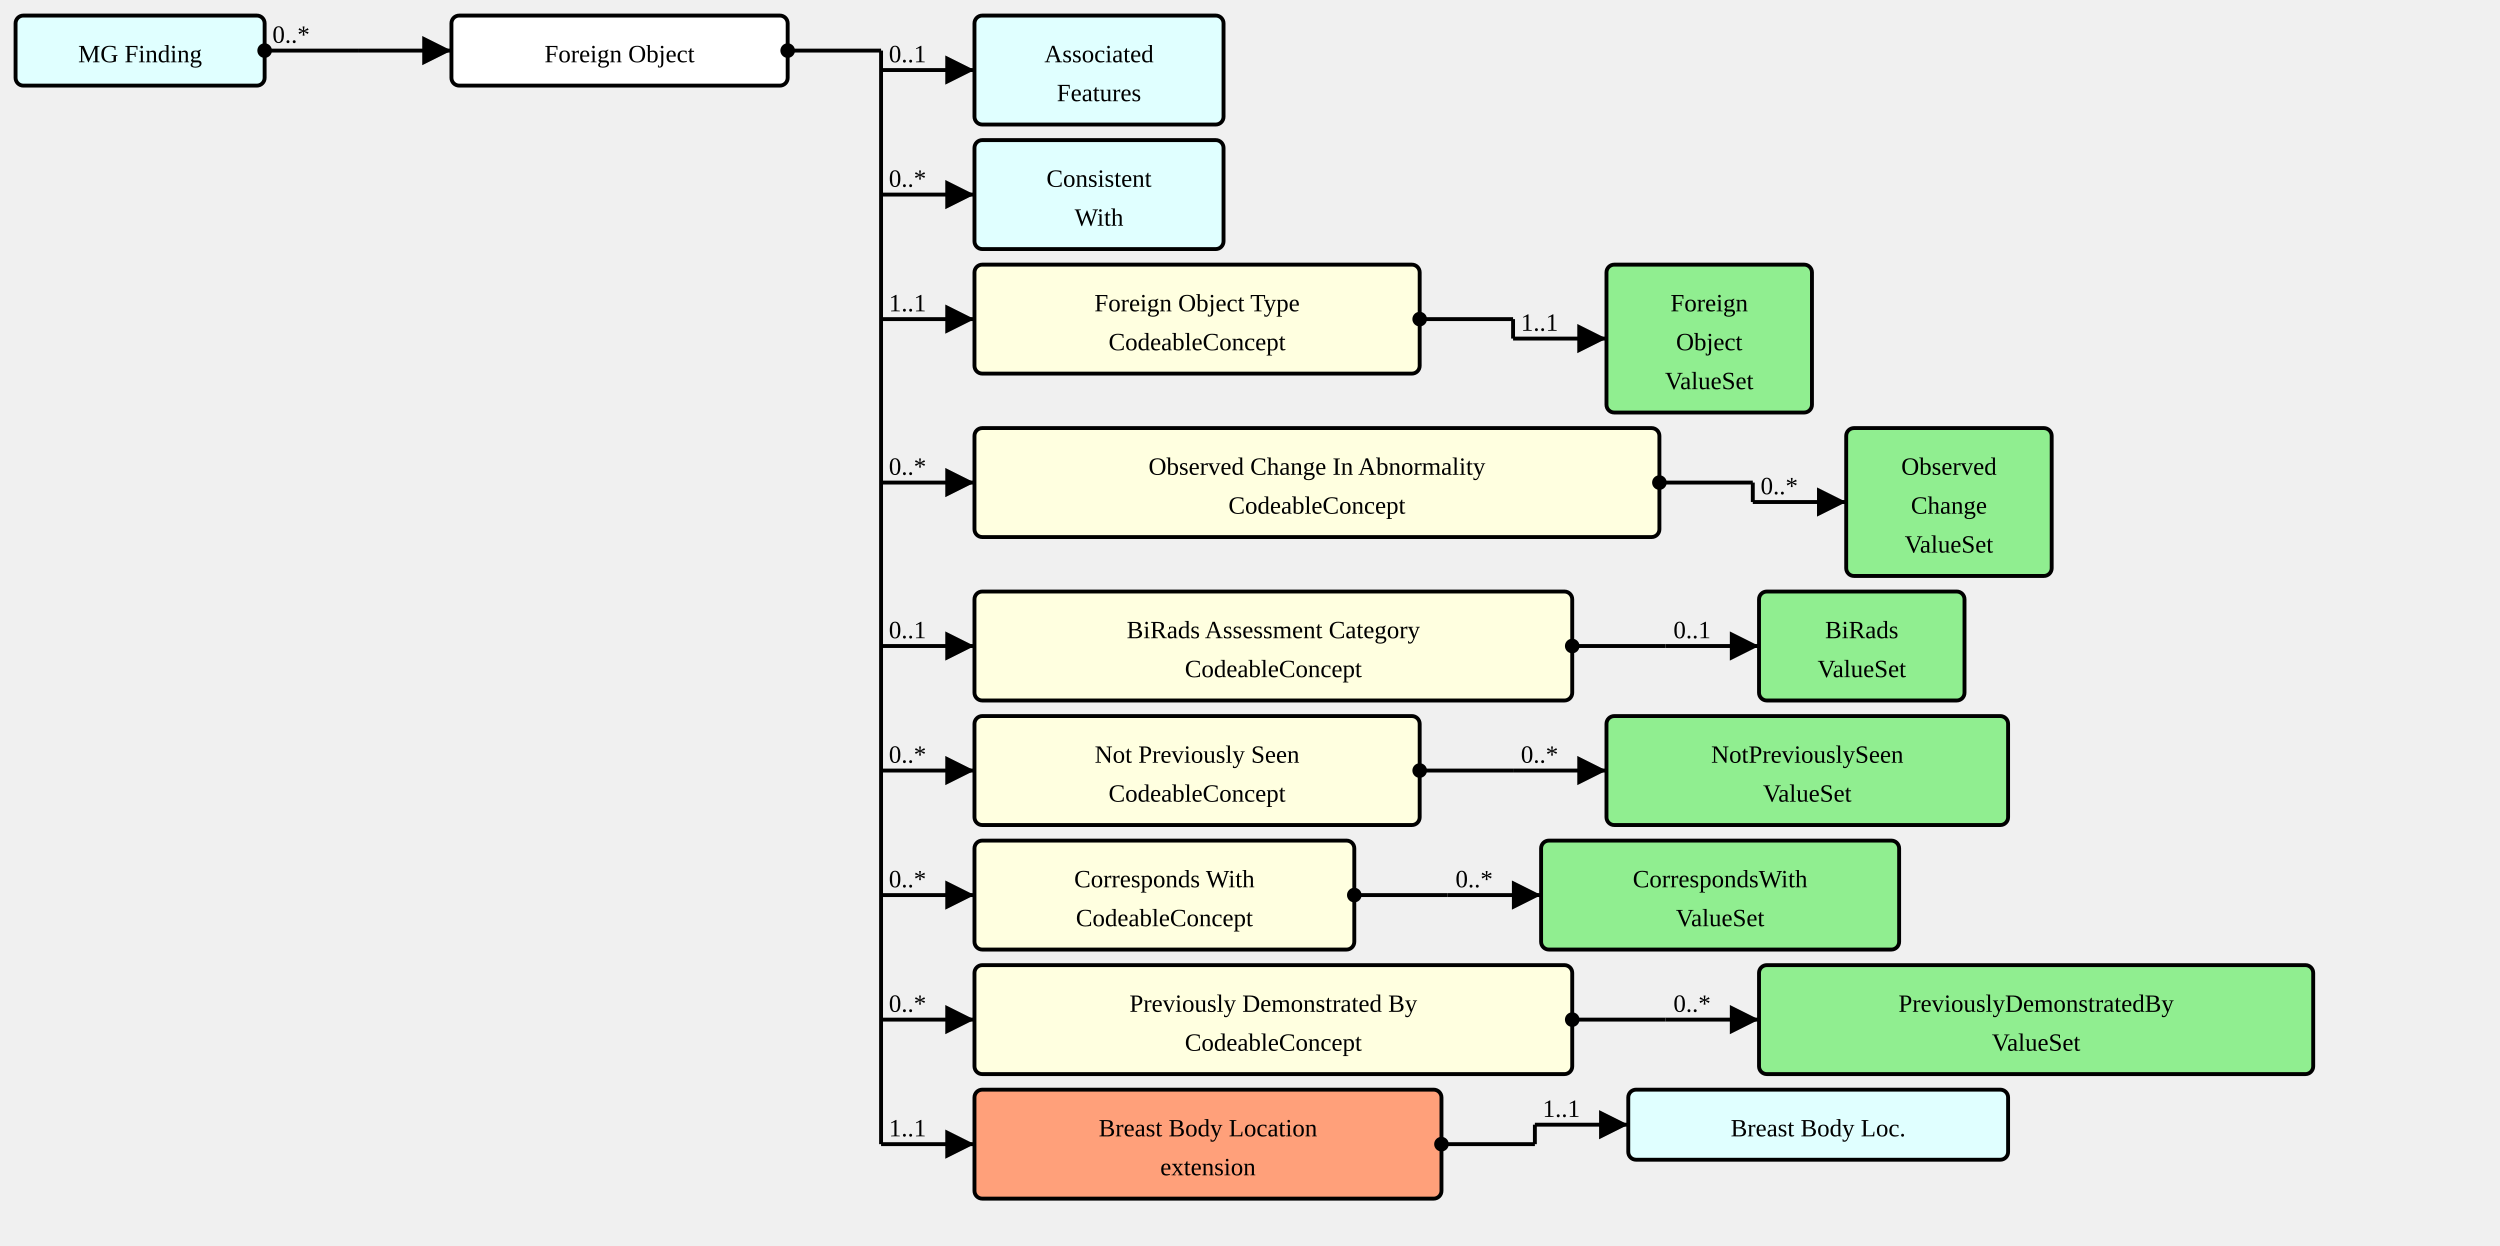
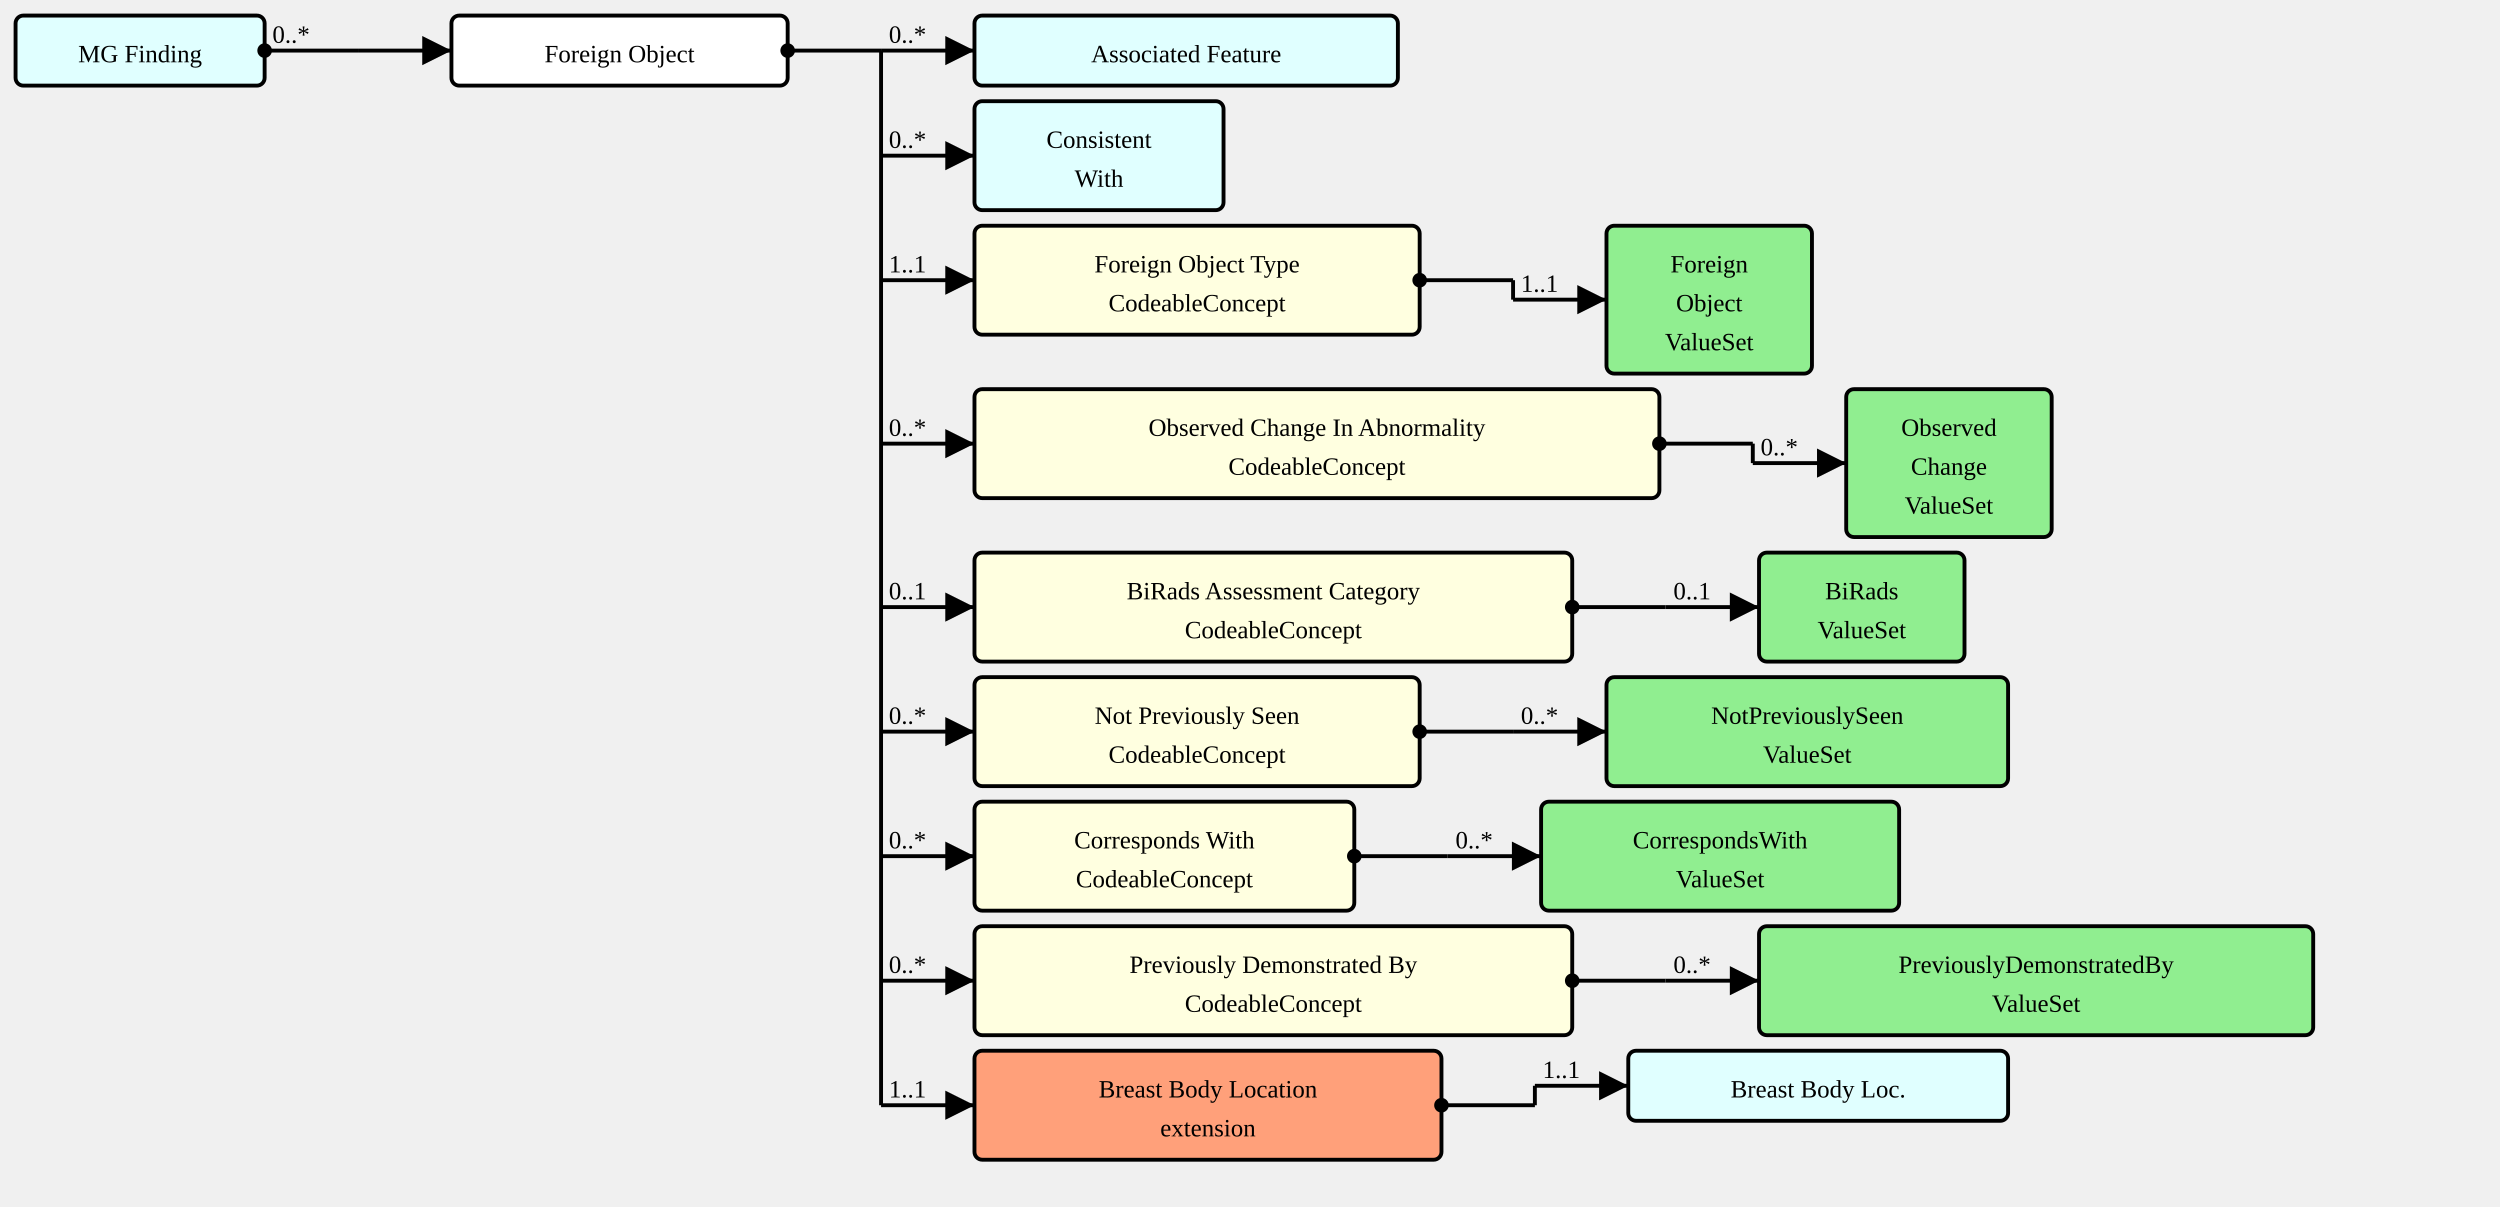
- <svg xmlns="http://www.w3.org/2000/svg" version="1.1" width="1204.5" height="600">
+ <svg xmlns="http://www.w3.org/2000/svg" version="1.1" width="1204.5" height="581.25">
  <defs>
    <marker id="arrowStart" markerWidth="3.75" markerHeight="3.75" markerUnits="px" refX="1.875" refY="1.875">
      <circle fill="Black" stroke-width="0" cx="1.875" cy="1.875" r="1.875" />
    </marker>
    <marker id="arrowEnd" markerWidth="7.5" markerHeight="7.5" markerUnits="px" refX="7.5" refY="3.75">
      <polygon fill="Black" stroke-width="0" points="0 0 7.5 3.75 0 7.5" />
    </marker>
  </defs>
  <g>
    <g transform="translate(7.5 7.5)">
      <a href="./StructureDefinition-MGFinding.html" target="_top">
        <rect fill="LightCyan" stroke="Black" stroke-width="1.875" x="0" y="0" width="120" height="33.75" rx="3.75" ry="3.75" />
      </a>
      <a href="./StructureDefinition-MGFinding.html" target="_top">
        <text x="60" y="22.5" text-anchor="middle">MG Finding</text>
      </a>
    </g>
    <line stroke="Black" stroke-width="1.875" marker-end="url(#arrowEnd)" x1="172.5" y1="24.375" x2="217.5" y2="24.375" />
    <text x="176.25" y="20.625" text-anchor="left" />
    <line stroke="Black" stroke-width="1.875" marker-start="url(#arrowStart)" x1="127.5" y1="24.375" x2="172.5" y2="24.375" />
    <text x="131.25" y="20.625" text-anchor="left">0..*</text>
    <line stroke="Black" stroke-width="1.875" x1="172.5" y1="24.375" x2="172.5" y2="24.375" />
  </g>
  <g>
    <g transform="translate(217.5 7.5)">
      <rect fill="White" stroke="Black" stroke-width="1.875" x="0" y="0" width="162" height="33.75" rx="3.75" ry="3.75" />
      <text x="81" y="22.5" text-anchor="middle">Foreign Object</text>
    </g>
-     <line stroke="Black" stroke-width="1.875" marker-end="url(#arrowEnd)" x1="424.5" y1="33.75" x2="469.5" y2="33.75" />
-     <text x="428.25" y="30" text-anchor="left">0..1</text>
-     <line stroke="Black" stroke-width="1.875" marker-end="url(#arrowEnd)" x1="424.5" y1="93.75" x2="469.5" y2="93.75" />
-     <text x="428.25" y="90" text-anchor="left">0..*</text>
-     <line stroke="Black" stroke-width="1.875" marker-end="url(#arrowEnd)" x1="424.5" y1="153.75" x2="469.5" y2="153.75" />
-     <text x="428.25" y="150" text-anchor="left">1..1</text>
-     <line stroke="Black" stroke-width="1.875" marker-end="url(#arrowEnd)" x1="424.5" y1="232.5" x2="469.5" y2="232.5" />
-     <text x="428.25" y="228.75" text-anchor="left">0..*</text>
-     <line stroke="Black" stroke-width="1.875" marker-end="url(#arrowEnd)" x1="424.5" y1="311.25" x2="469.5" y2="311.25" />
-     <text x="428.25" y="307.5" text-anchor="left">0..1</text>
-     <line stroke="Black" stroke-width="1.875" marker-end="url(#arrowEnd)" x1="424.5" y1="371.25" x2="469.5" y2="371.25" />
-     <text x="428.25" y="367.5" text-anchor="left">0..*</text>
-     <line stroke="Black" stroke-width="1.875" marker-end="url(#arrowEnd)" x1="424.5" y1="431.25" x2="469.5" y2="431.25" />
-     <text x="428.25" y="427.5" text-anchor="left">0..*</text>
-     <line stroke="Black" stroke-width="1.875" marker-end="url(#arrowEnd)" x1="424.5" y1="491.25" x2="469.5" y2="491.25" />
-     <text x="428.25" y="487.5" text-anchor="left">0..*</text>
-     <line stroke="Black" stroke-width="1.875" marker-end="url(#arrowEnd)" x1="424.5" y1="551.25" x2="469.5" y2="551.25" />
-     <text x="428.25" y="547.5" text-anchor="left">1..1</text>
+     <line stroke="Black" stroke-width="1.875" marker-end="url(#arrowEnd)" x1="424.5" y1="24.375" x2="469.5" y2="24.375" />
+     <text x="428.25" y="20.625" text-anchor="left">0..*</text>
+     <line stroke="Black" stroke-width="1.875" marker-end="url(#arrowEnd)" x1="424.5" y1="75" x2="469.5" y2="75" />
+     <text x="428.25" y="71.25" text-anchor="left">0..*</text>
+     <line stroke="Black" stroke-width="1.875" marker-end="url(#arrowEnd)" x1="424.5" y1="135" x2="469.5" y2="135" />
+     <text x="428.25" y="131.25" text-anchor="left">1..1</text>
+     <line stroke="Black" stroke-width="1.875" marker-end="url(#arrowEnd)" x1="424.5" y1="213.75" x2="469.5" y2="213.75" />
+     <text x="428.25" y="210" text-anchor="left">0..*</text>
+     <line stroke="Black" stroke-width="1.875" marker-end="url(#arrowEnd)" x1="424.5" y1="292.5" x2="469.5" y2="292.5" />
+     <text x="428.25" y="288.75" text-anchor="left">0..1</text>
+     <line stroke="Black" stroke-width="1.875" marker-end="url(#arrowEnd)" x1="424.5" y1="352.5" x2="469.5" y2="352.5" />
+     <text x="428.25" y="348.75" text-anchor="left">0..*</text>
+     <line stroke="Black" stroke-width="1.875" marker-end="url(#arrowEnd)" x1="424.5" y1="412.5" x2="469.5" y2="412.5" />
+     <text x="428.25" y="408.75" text-anchor="left">0..*</text>
+     <line stroke="Black" stroke-width="1.875" marker-end="url(#arrowEnd)" x1="424.5" y1="472.5" x2="469.5" y2="472.5" />
+     <text x="428.25" y="468.75" text-anchor="left">0..*</text>
+     <line stroke="Black" stroke-width="1.875" marker-end="url(#arrowEnd)" x1="424.5" y1="532.5" x2="469.5" y2="532.5" />
+     <text x="428.25" y="528.75" text-anchor="left">1..1</text>
    <line stroke="Black" stroke-width="1.875" marker-start="url(#arrowStart)" x1="379.5" y1="24.375" x2="424.5" y2="24.375" />
    <text x="383.25" y="20.625" text-anchor="left" />
-     <line stroke="Black" stroke-width="1.875" x1="424.5" y1="24.375" x2="424.5" y2="551.25" />
+     <line stroke="Black" stroke-width="1.875" x1="424.5" y1="24.375" x2="424.5" y2="532.5" />
  </g>
  <g>
    <g transform="translate(469.5 7.5)">
-       <a href="./StructureDefinition-AssociatedFeatures.html" target="_top">
-         <rect fill="LightCyan" stroke="Black" stroke-width="1.875" x="0" y="0" width="120" height="52.5" rx="3.75" ry="3.75" />
-       </a>
-       <a href="./StructureDefinition-AssociatedFeatures.html" target="_top">
-         <text x="60" y="22.5" text-anchor="middle">Associated</text>
-       </a>
-       <a href="./StructureDefinition-AssociatedFeatures.html" target="_top">
-         <text x="60" y="41.25" text-anchor="middle">Features</text>
-       </a>
-     </g>
-   </g>
-   <g>
-     <g transform="translate(469.5 67.5)">
+       <a href="./StructureDefinition-AssociatedFeature.html" target="_top">
+         <rect fill="LightCyan" stroke="Black" stroke-width="1.875" x="0" y="0" width="204" height="33.75" rx="3.75" ry="3.75" />
+       </a>
+       <a href="./StructureDefinition-AssociatedFeature.html" target="_top">
+         <text x="102" y="22.5" text-anchor="middle">Associated Feature</text>
+       </a>
+     </g>
+   </g>
+   <g>
+     <g transform="translate(469.5 48.75)">
      <a href="./StructureDefinition-ConsistentWith.html" target="_top">
        <rect fill="LightCyan" stroke="Black" stroke-width="1.875" x="0" y="0" width="120" height="52.5" rx="3.75" ry="3.75" />
      </a>
      <a href="./StructureDefinition-ConsistentWith.html" target="_top">
        <text x="60" y="22.5" text-anchor="middle">Consistent</text>
      </a>
      <a href="./StructureDefinition-ConsistentWith.html" target="_top">
        <text x="60" y="41.25" text-anchor="middle">With</text>
      </a>
    </g>
  </g>
  <g>
-     <g transform="translate(469.5 127.5)">
+     <g transform="translate(469.5 108.75)">
      <a href="StructureDefinition-AbnormalityForeignObject-definitions.html#Observation.component:abnormalityForeignObjectType" target="_top">
        <rect fill="LightYellow" stroke="Black" stroke-width="1.875" x="0" y="0" width="214.5" height="52.5" rx="3.75" ry="3.75" />
      </a>
      <a href="StructureDefinition-AbnormalityForeignObject-definitions.html#Observation.component:abnormalityForeignObjectType" target="_top">
        <text x="107.25" y="22.5" text-anchor="middle">Foreign Object Type</text>
      </a>
      <a href="StructureDefinition-AbnormalityForeignObject-definitions.html#Observation.component:abnormalityForeignObjectType" target="_top">
        <text x="107.25" y="41.25" text-anchor="middle">CodeableConcept</text>
      </a>
    </g>
-     <line stroke="Black" stroke-width="1.875" marker-end="url(#arrowEnd)" x1="729" y1="163.125" x2="774" y2="163.125" />
-     <text x="732.75" y="159.375" text-anchor="left">1..1</text>
-     <line stroke="Black" stroke-width="1.875" marker-start="url(#arrowStart)" x1="684" y1="153.75" x2="729" y2="153.75" />
-     <text x="687.75" y="150" text-anchor="left" />
-     <line stroke="Black" stroke-width="1.875" x1="729" y1="153.75" x2="729" y2="163.125" />
-   </g>
-   <g>
-     <g transform="translate(774 127.5)">
+     <line stroke="Black" stroke-width="1.875" marker-end="url(#arrowEnd)" x1="729" y1="144.375" x2="774" y2="144.375" />
+     <text x="732.75" y="140.625" text-anchor="left">1..1</text>
+     <line stroke="Black" stroke-width="1.875" marker-start="url(#arrowStart)" x1="684" y1="135" x2="729" y2="135" />
+     <text x="687.75" y="131.25" text-anchor="left" />
+     <line stroke="Black" stroke-width="1.875" x1="729" y1="135" x2="729" y2="144.375" />
+   </g>
+   <g>
+     <g transform="translate(774 108.75)">
      <a href="./ValueSet-ForeignObjectVS.html" target="_top">
        <rect fill="LightGreen" stroke="Black" stroke-width="1.875" x="0" y="0" width="99" height="71.25" rx="3.75" ry="3.75" />
      </a>
      <a href="./ValueSet-ForeignObjectVS.html" target="_top">
        <text x="49.5" y="22.5" text-anchor="middle">Foreign</text>
      </a>
      <a href="./ValueSet-ForeignObjectVS.html" target="_top">
        <text x="49.5" y="41.25" text-anchor="middle">Object</text>
      </a>
      <a href="./ValueSet-ForeignObjectVS.html" target="_top">
        <text x="49.5" y="60" text-anchor="middle">ValueSet</text>
      </a>
    </g>
  </g>
  <g>
-     <g transform="translate(469.5 206.25)">
+     <g transform="translate(469.5 187.5)">
      <a href="StructureDefinition-AbnormalityForeignObject-definitions.html#Observation.component:obsChanges" target="_top">
        <rect fill="LightYellow" stroke="Black" stroke-width="1.875" x="0" y="0" width="330" height="52.5" rx="3.75" ry="3.75" />
      </a>
      <a href="StructureDefinition-AbnormalityForeignObject-definitions.html#Observation.component:obsChanges" target="_top">
        <text x="165" y="22.5" text-anchor="middle">Observed Change In Abnormality</text>
      </a>
      <a href="StructureDefinition-AbnormalityForeignObject-definitions.html#Observation.component:obsChanges" target="_top">
        <text x="165" y="41.25" text-anchor="middle">CodeableConcept</text>
      </a>
    </g>
-     <line stroke="Black" stroke-width="1.875" marker-end="url(#arrowEnd)" x1="844.5" y1="241.875" x2="889.5" y2="241.875" />
-     <text x="848.25" y="238.125" text-anchor="left">0..*</text>
-     <line stroke="Black" stroke-width="1.875" marker-start="url(#arrowStart)" x1="799.5" y1="232.5" x2="844.5" y2="232.5" />
-     <text x="803.25" y="228.75" text-anchor="left" />
-     <line stroke="Black" stroke-width="1.875" x1="844.5" y1="232.5" x2="844.5" y2="241.875" />
-   </g>
-   <g>
-     <g transform="translate(889.5 206.25)">
+     <line stroke="Black" stroke-width="1.875" marker-end="url(#arrowEnd)" x1="844.5" y1="223.125" x2="889.5" y2="223.125" />
+     <text x="848.25" y="219.375" text-anchor="left">0..*</text>
+     <line stroke="Black" stroke-width="1.875" marker-start="url(#arrowStart)" x1="799.5" y1="213.75" x2="844.5" y2="213.75" />
+     <text x="803.25" y="210" text-anchor="left" />
+     <line stroke="Black" stroke-width="1.875" x1="844.5" y1="213.75" x2="844.5" y2="223.125" />
+   </g>
+   <g>
+     <g transform="translate(889.5 187.5)">
      <a href="./ValueSet-ObservedChangesVS.html" target="_top">
        <rect fill="LightGreen" stroke="Black" stroke-width="1.875" x="0" y="0" width="99" height="71.25" rx="3.75" ry="3.75" />
      </a>
      <a href="./ValueSet-ObservedChangesVS.html" target="_top">
        <text x="49.5" y="22.5" text-anchor="middle">Observed</text>
      </a>
      <a href="./ValueSet-ObservedChangesVS.html" target="_top">
        <text x="49.5" y="41.25" text-anchor="middle">Change</text>
      </a>
      <a href="./ValueSet-ObservedChangesVS.html" target="_top">
        <text x="49.5" y="60" text-anchor="middle">ValueSet</text>
      </a>
    </g>
  </g>
  <g>
-     <g transform="translate(469.5 285)">
+     <g transform="translate(469.5 266.25)">
      <a href="StructureDefinition-AbnormalityForeignObject-definitions.html#Observation.component:biRadsAssessmentCategory" target="_top">
        <rect fill="LightYellow" stroke="Black" stroke-width="1.875" x="0" y="0" width="288" height="52.5" rx="3.75" ry="3.75" />
      </a>
      <a href="StructureDefinition-AbnormalityForeignObject-definitions.html#Observation.component:biRadsAssessmentCategory" target="_top">
        <text x="144" y="22.5" text-anchor="middle">BiRads Assessment Category</text>
      </a>
      <a href="StructureDefinition-AbnormalityForeignObject-definitions.html#Observation.component:biRadsAssessmentCategory" target="_top">
        <text x="144" y="41.25" text-anchor="middle">CodeableConcept</text>
      </a>
    </g>
-     <line stroke="Black" stroke-width="1.875" marker-end="url(#arrowEnd)" x1="802.5" y1="311.25" x2="847.5" y2="311.25" />
-     <text x="806.25" y="307.5" text-anchor="left">0..1</text>
-     <line stroke="Black" stroke-width="1.875" marker-start="url(#arrowStart)" x1="757.5" y1="311.25" x2="802.5" y2="311.25" />
-     <text x="761.25" y="307.5" text-anchor="left" />
-     <line stroke="Black" stroke-width="1.875" x1="802.5" y1="311.25" x2="802.5" y2="311.25" />
-   </g>
-   <g>
-     <g transform="translate(847.5 285)">
+     <line stroke="Black" stroke-width="1.875" marker-end="url(#arrowEnd)" x1="802.5" y1="292.5" x2="847.5" y2="292.5" />
+     <text x="806.25" y="288.75" text-anchor="left">0..1</text>
+     <line stroke="Black" stroke-width="1.875" marker-start="url(#arrowStart)" x1="757.5" y1="292.5" x2="802.5" y2="292.5" />
+     <text x="761.25" y="288.75" text-anchor="left" />
+     <line stroke="Black" stroke-width="1.875" x1="802.5" y1="292.5" x2="802.5" y2="292.5" />
+   </g>
+   <g>
+     <g transform="translate(847.5 266.25)">
      <a href="./ValueSet-BiRadsAssessmentCategoriesVS.html" target="_top">
        <rect fill="LightGreen" stroke="Black" stroke-width="1.875" x="0" y="0" width="99" height="52.5" rx="3.75" ry="3.75" />
      </a>
      <a href="./ValueSet-BiRadsAssessmentCategoriesVS.html" target="_top">
        <text x="49.5" y="22.5" text-anchor="middle">BiRads</text>
      </a>
      <a href="./ValueSet-BiRadsAssessmentCategoriesVS.html" target="_top">
        <text x="49.5" y="41.25" text-anchor="middle">ValueSet</text>
      </a>
    </g>
  </g>
  <g>
-     <g transform="translate(469.5 345)">
+     <g transform="translate(469.5 326.25)">
      <a href="StructureDefinition-AbnormalityForeignObject-definitions.html#Observation.component:notPreviouslySeen" target="_top">
        <rect fill="LightYellow" stroke="Black" stroke-width="1.875" x="0" y="0" width="214.5" height="52.5" rx="3.75" ry="3.75" />
      </a>
      <a href="StructureDefinition-AbnormalityForeignObject-definitions.html#Observation.component:notPreviouslySeen" target="_top">
        <text x="107.25" y="22.5" text-anchor="middle">Not Previously Seen</text>
      </a>
      <a href="StructureDefinition-AbnormalityForeignObject-definitions.html#Observation.component:notPreviouslySeen" target="_top">
        <text x="107.25" y="41.25" text-anchor="middle">CodeableConcept</text>
      </a>
    </g>
-     <line stroke="Black" stroke-width="1.875" marker-end="url(#arrowEnd)" x1="729" y1="371.25" x2="774" y2="371.25" />
-     <text x="732.75" y="367.5" text-anchor="left">0..*</text>
-     <line stroke="Black" stroke-width="1.875" marker-start="url(#arrowStart)" x1="684" y1="371.25" x2="729" y2="371.25" />
-     <text x="687.75" y="367.5" text-anchor="left" />
-     <line stroke="Black" stroke-width="1.875" x1="729" y1="371.25" x2="729" y2="371.25" />
-   </g>
-   <g>
-     <g transform="translate(774 345)">
+     <line stroke="Black" stroke-width="1.875" marker-end="url(#arrowEnd)" x1="729" y1="352.5" x2="774" y2="352.5" />
+     <text x="732.75" y="348.75" text-anchor="left">0..*</text>
+     <line stroke="Black" stroke-width="1.875" marker-start="url(#arrowStart)" x1="684" y1="352.5" x2="729" y2="352.5" />
+     <text x="687.75" y="348.75" text-anchor="left" />
+     <line stroke="Black" stroke-width="1.875" x1="729" y1="352.5" x2="729" y2="352.5" />
+   </g>
+   <g>
+     <g transform="translate(774 326.25)">
      <a href="./ValueSet-NotPreviouslySeenVS.html" target="_top">
        <rect fill="LightGreen" stroke="Black" stroke-width="1.875" x="0" y="0" width="193.5" height="52.5" rx="3.75" ry="3.75" />
      </a>
      <a href="./ValueSet-NotPreviouslySeenVS.html" target="_top">
        <text x="96.75" y="22.5" text-anchor="middle">NotPreviouslySeen</text>
      </a>
      <a href="./ValueSet-NotPreviouslySeenVS.html" target="_top">
        <text x="96.75" y="41.25" text-anchor="middle">ValueSet</text>
      </a>
    </g>
  </g>
  <g>
-     <g transform="translate(469.5 405)">
+     <g transform="translate(469.5 386.25)">
      <a href="StructureDefinition-AbnormalityForeignObject-definitions.html#Observation.component:correspondsWith" target="_top">
        <rect fill="LightYellow" stroke="Black" stroke-width="1.875" x="0" y="0" width="183" height="52.5" rx="3.75" ry="3.75" />
      </a>
      <a href="StructureDefinition-AbnormalityForeignObject-definitions.html#Observation.component:correspondsWith" target="_top">
        <text x="91.5" y="22.5" text-anchor="middle">Corresponds With</text>
      </a>
      <a href="StructureDefinition-AbnormalityForeignObject-definitions.html#Observation.component:correspondsWith" target="_top">
        <text x="91.5" y="41.25" text-anchor="middle">CodeableConcept</text>
      </a>
    </g>
-     <line stroke="Black" stroke-width="1.875" marker-end="url(#arrowEnd)" x1="697.5" y1="431.25" x2="742.5" y2="431.25" />
-     <text x="701.25" y="427.5" text-anchor="left">0..*</text>
-     <line stroke="Black" stroke-width="1.875" marker-start="url(#arrowStart)" x1="652.5" y1="431.25" x2="697.5" y2="431.25" />
-     <text x="656.25" y="427.5" text-anchor="left" />
-     <line stroke="Black" stroke-width="1.875" x1="697.5" y1="431.25" x2="697.5" y2="431.25" />
-   </g>
-   <g>
-     <g transform="translate(742.5 405)">
+     <line stroke="Black" stroke-width="1.875" marker-end="url(#arrowEnd)" x1="697.5" y1="412.5" x2="742.5" y2="412.5" />
+     <text x="701.25" y="408.75" text-anchor="left">0..*</text>
+     <line stroke="Black" stroke-width="1.875" marker-start="url(#arrowStart)" x1="652.5" y1="412.5" x2="697.5" y2="412.5" />
+     <text x="656.25" y="408.75" text-anchor="left" />
+     <line stroke="Black" stroke-width="1.875" x1="697.5" y1="412.5" x2="697.5" y2="412.5" />
+   </g>
+   <g>
+     <g transform="translate(742.5 386.25)">
      <a href="./ValueSet-CorrespondsWithVS.html" target="_top">
        <rect fill="LightGreen" stroke="Black" stroke-width="1.875" x="0" y="0" width="172.5" height="52.5" rx="3.75" ry="3.75" />
      </a>
      <a href="./ValueSet-CorrespondsWithVS.html" target="_top">
        <text x="86.25" y="22.5" text-anchor="middle">CorrespondsWith</text>
      </a>
      <a href="./ValueSet-CorrespondsWithVS.html" target="_top">
        <text x="86.25" y="41.25" text-anchor="middle">ValueSet</text>
      </a>
    </g>
  </g>
  <g>
-     <g transform="translate(469.5 465)">
+     <g transform="translate(469.5 446.25)">
      <a href="StructureDefinition-AbnormalityForeignObject-definitions.html#Observation.component:PreviouslyDemonstratedBy" target="_top">
        <rect fill="LightYellow" stroke="Black" stroke-width="1.875" x="0" y="0" width="288" height="52.5" rx="3.75" ry="3.75" />
      </a>
      <a href="StructureDefinition-AbnormalityForeignObject-definitions.html#Observation.component:PreviouslyDemonstratedBy" target="_top">
        <text x="144" y="22.5" text-anchor="middle">Previously Demonstrated By</text>
      </a>
      <a href="StructureDefinition-AbnormalityForeignObject-definitions.html#Observation.component:PreviouslyDemonstratedBy" target="_top">
        <text x="144" y="41.25" text-anchor="middle">CodeableConcept</text>
      </a>
    </g>
-     <line stroke="Black" stroke-width="1.875" marker-end="url(#arrowEnd)" x1="802.5" y1="491.25" x2="847.5" y2="491.25" />
-     <text x="806.25" y="487.5" text-anchor="left">0..*</text>
-     <line stroke="Black" stroke-width="1.875" marker-start="url(#arrowStart)" x1="757.5" y1="491.25" x2="802.5" y2="491.25" />
-     <text x="761.25" y="487.5" text-anchor="left" />
-     <line stroke="Black" stroke-width="1.875" x1="802.5" y1="491.25" x2="802.5" y2="491.25" />
-   </g>
-   <g>
-     <g transform="translate(847.5 465)">
+     <line stroke="Black" stroke-width="1.875" marker-end="url(#arrowEnd)" x1="802.5" y1="472.5" x2="847.5" y2="472.5" />
+     <text x="806.25" y="468.75" text-anchor="left">0..*</text>
+     <line stroke="Black" stroke-width="1.875" marker-start="url(#arrowStart)" x1="757.5" y1="472.5" x2="802.5" y2="472.5" />
+     <text x="761.25" y="468.75" text-anchor="left" />
+     <line stroke="Black" stroke-width="1.875" x1="802.5" y1="472.5" x2="802.5" y2="472.5" />
+   </g>
+   <g>
+     <g transform="translate(847.5 446.25)">
      <a href="./ValueSet-PreviouslyDemonstratedByVS.html" target="_top">
        <rect fill="LightGreen" stroke="Black" stroke-width="1.875" x="0" y="0" width="267" height="52.5" rx="3.75" ry="3.75" />
      </a>
      <a href="./ValueSet-PreviouslyDemonstratedByVS.html" target="_top">
        <text x="133.5" y="22.5" text-anchor="middle">PreviouslyDemonstratedBy</text>
      </a>
      <a href="./ValueSet-PreviouslyDemonstratedByVS.html" target="_top">
        <text x="133.5" y="41.25" text-anchor="middle">ValueSet</text>
      </a>
    </g>
  </g>
  <g>
-     <g transform="translate(469.5 525)">
+     <g transform="translate(469.5 506.25)">
      <a href="StructureDefinition-AbnormalityForeignObject-definitions.html#Observation.bodySite.extension:breastBodyLocation" target="_top">
        <rect fill="LightSalmon" stroke="Black" stroke-width="1.875" x="0" y="0" width="225" height="52.5" rx="3.75" ry="3.75" />
      </a>
      <a href="StructureDefinition-AbnormalityForeignObject-definitions.html#Observation.bodySite.extension:breastBodyLocation" target="_top">
        <text x="112.5" y="22.5" text-anchor="middle">Breast Body Location</text>
      </a>
      <a href="StructureDefinition-AbnormalityForeignObject-definitions.html#Observation.bodySite.extension:breastBodyLocation" target="_top">
        <text x="112.5" y="41.25" text-anchor="middle">extension</text>
      </a>
    </g>
-     <line stroke="Black" stroke-width="1.875" marker-end="url(#arrowEnd)" x1="739.5" y1="541.875" x2="784.5" y2="541.875" />
-     <text x="743.25" y="538.125" text-anchor="left">1..1</text>
-     <line stroke="Black" stroke-width="1.875" marker-start="url(#arrowStart)" x1="694.5" y1="551.25" x2="739.5" y2="551.25" />
-     <text x="698.25" y="547.5" text-anchor="left" />
-     <line stroke="Black" stroke-width="1.875" x1="739.5" y1="541.875" x2="739.5" y2="551.25" />
-   </g>
-   <g>
-     <g transform="translate(784.5 525)">
+     <line stroke="Black" stroke-width="1.875" marker-end="url(#arrowEnd)" x1="739.5" y1="523.125" x2="784.5" y2="523.125" />
+     <text x="743.25" y="519.375" text-anchor="left">1..1</text>
+     <line stroke="Black" stroke-width="1.875" marker-start="url(#arrowStart)" x1="694.5" y1="532.5" x2="739.5" y2="532.5" />
+     <text x="698.25" y="528.75" text-anchor="left" />
+     <line stroke="Black" stroke-width="1.875" x1="739.5" y1="523.125" x2="739.5" y2="532.5" />
+   </g>
+   <g>
+     <g transform="translate(784.5 506.25)">
      <a href="./StructureDefinition-BreastBodyLocationExtension.html" target="_top">
        <rect fill="LightCyan" stroke="Black" stroke-width="1.875" x="0" y="0" width="183" height="33.75" rx="3.75" ry="3.75" />
      </a>
      <a href="./StructureDefinition-BreastBodyLocationExtension.html" target="_top">
        <text x="91.5" y="22.5" text-anchor="middle">Breast Body Loc.</text>
      </a>
    </g>
  </g>
</svg>
